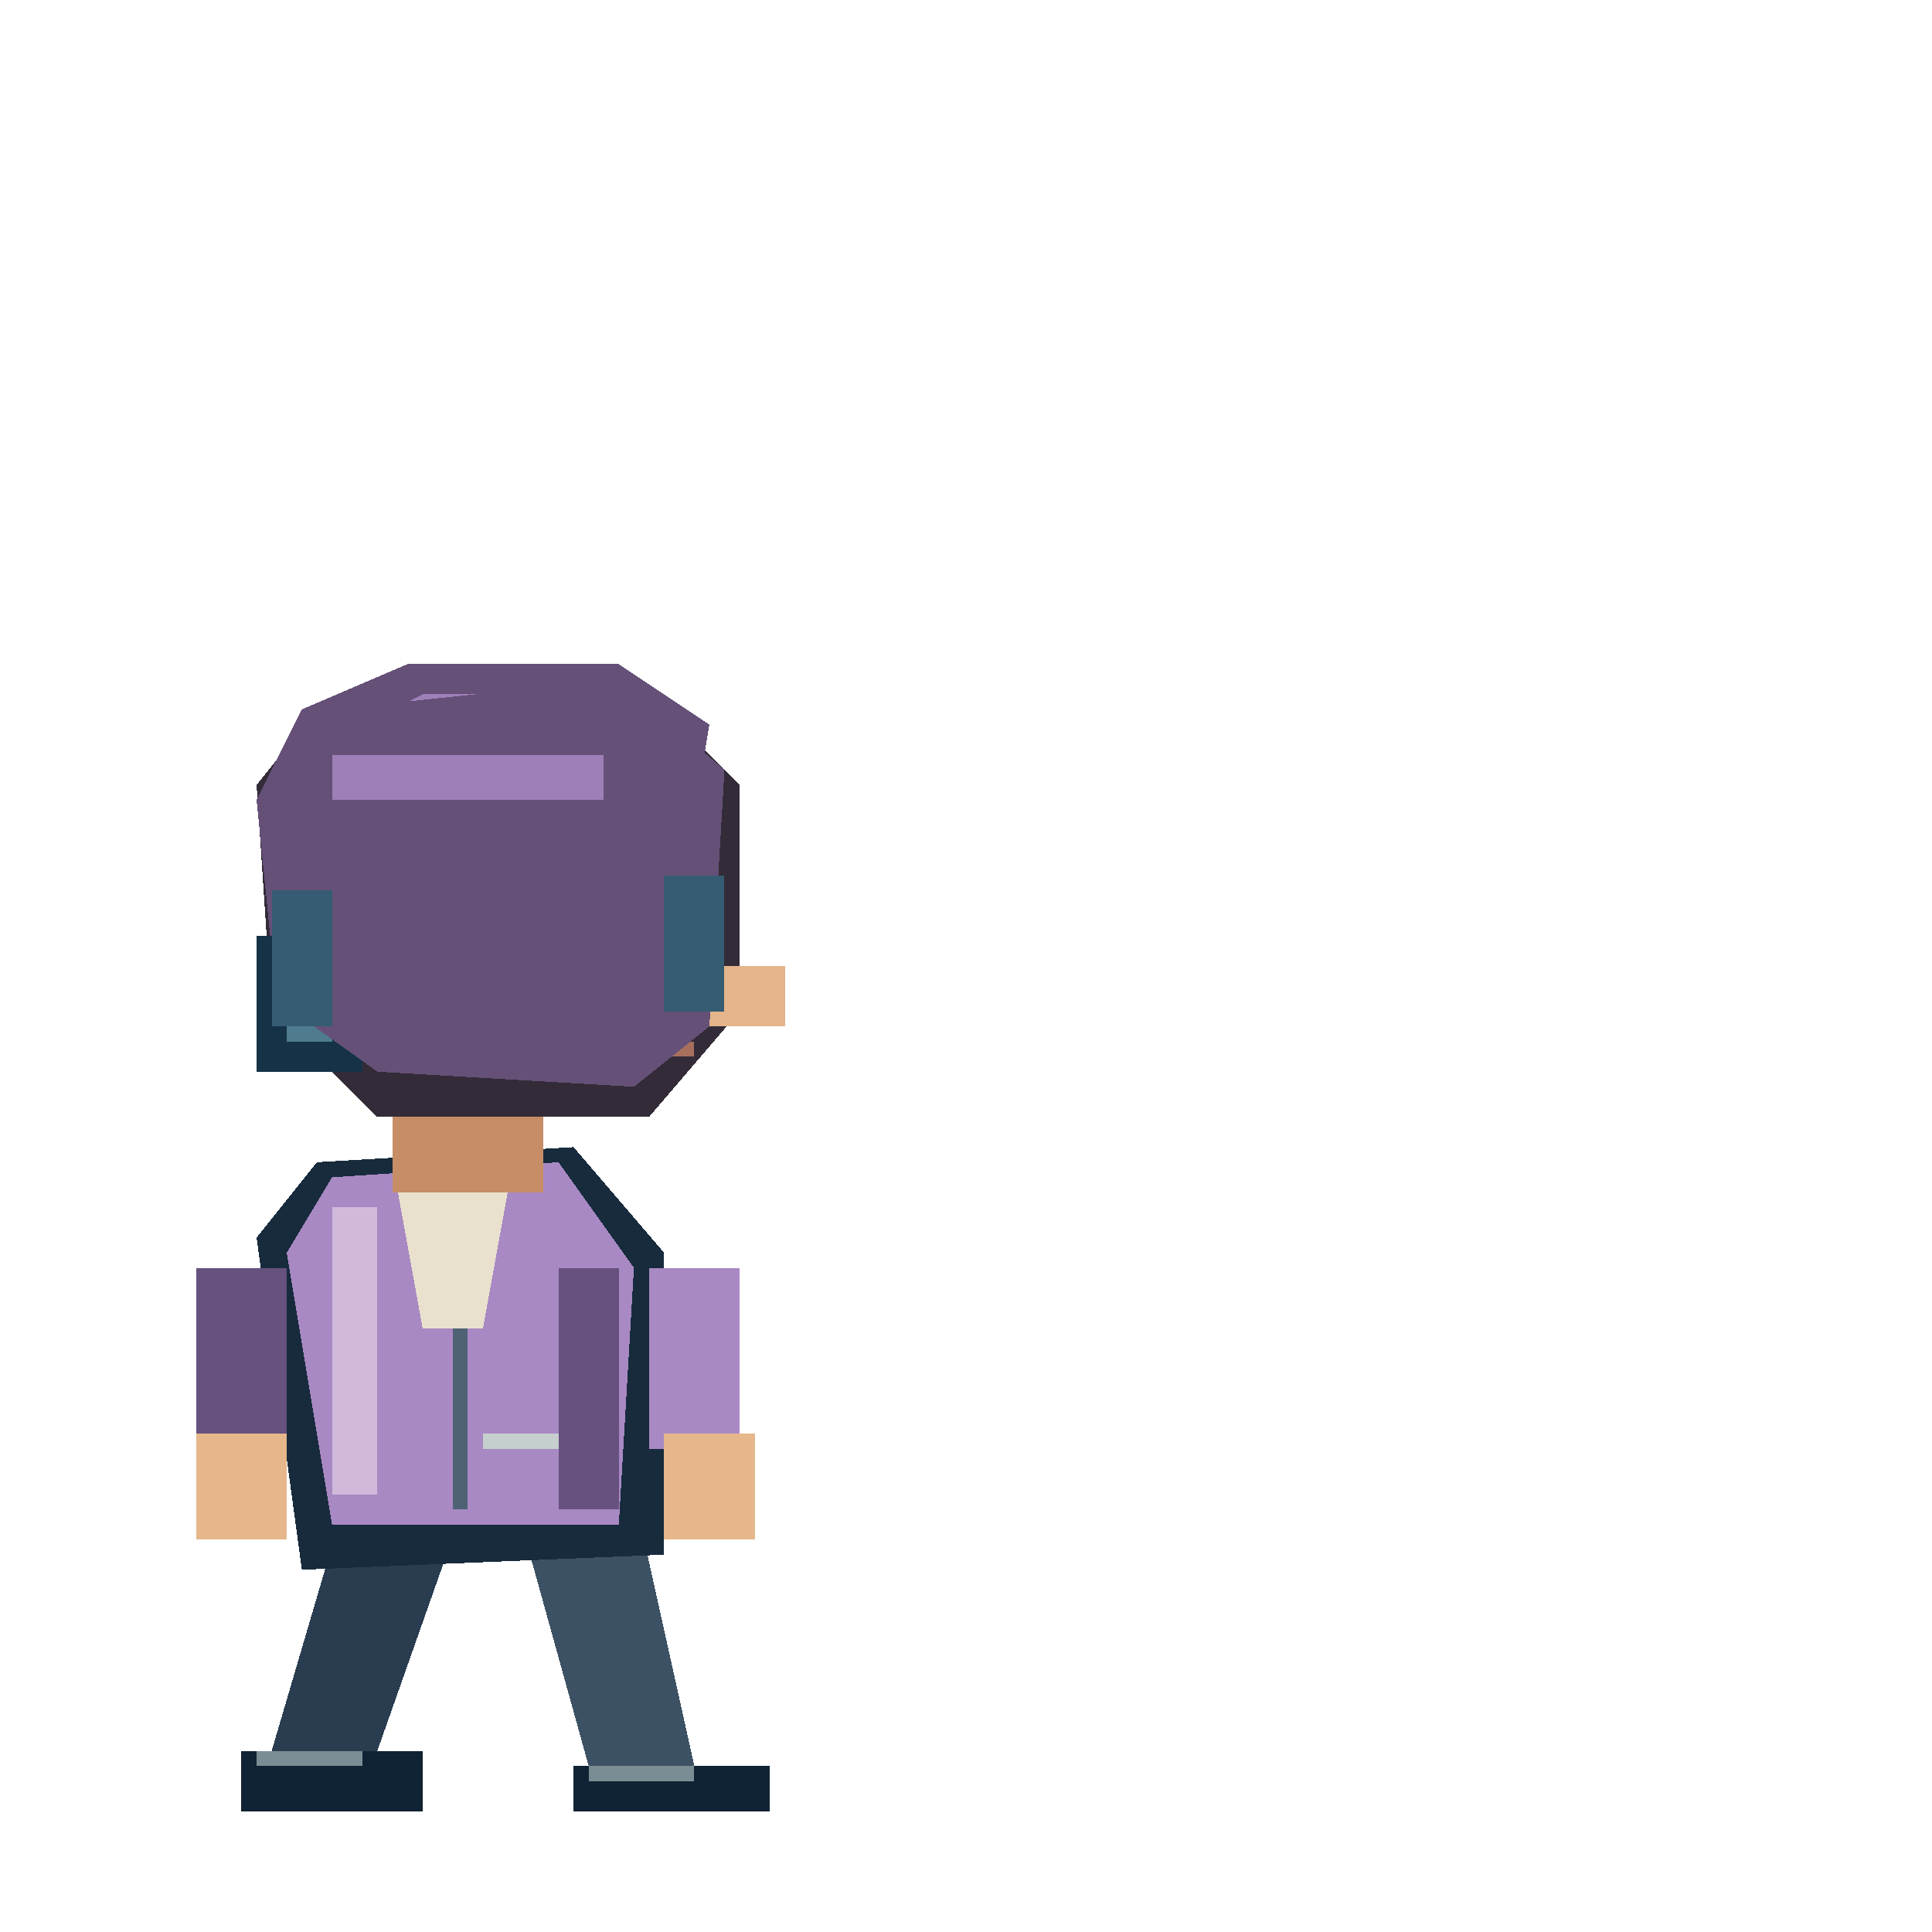
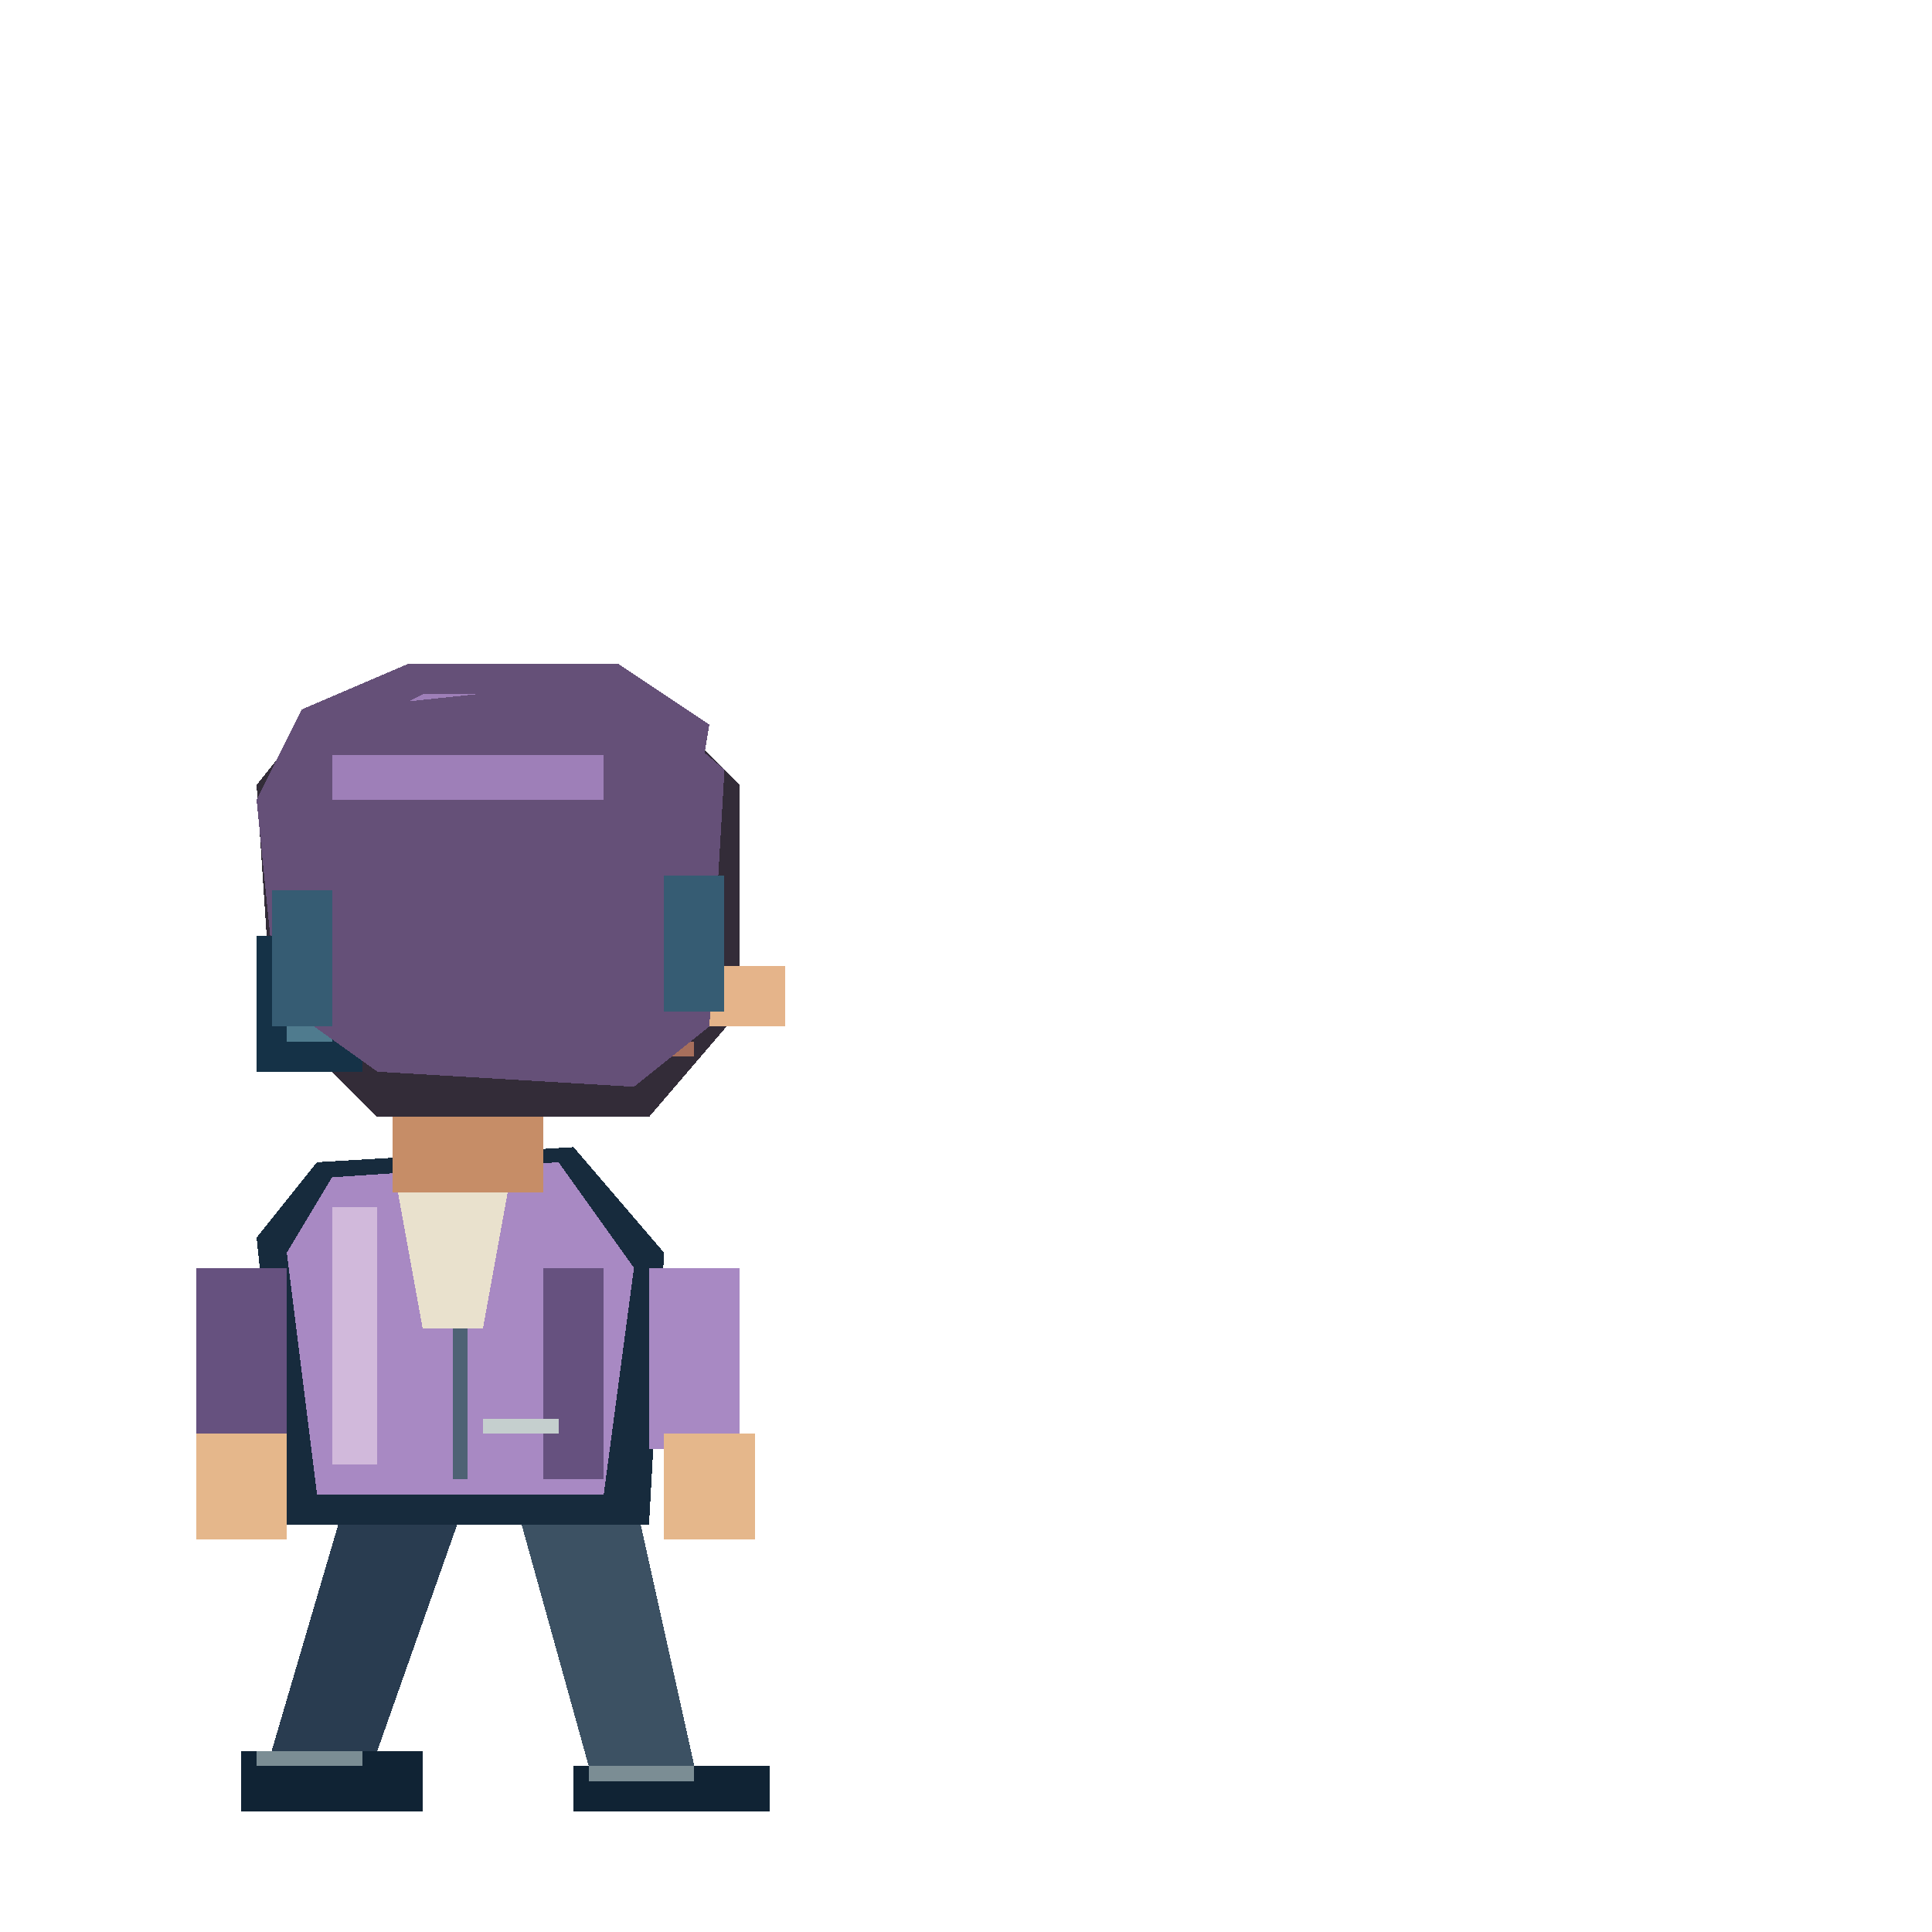
<svg xmlns="http://www.w3.org/2000/svg" width="128" height="128" viewBox="0 0 128 128" shape-rendering="crispEdges">
  <polygon points="23,99 31,99 25,116 18,116" fill="#293c50" />
  <polygon points="34,99 42,99 46,117 39,117" fill="#3c5163" />
  <rect x="16" y="116" width="12" height="4" fill="#102334" />
  <rect x="38" y="117" width="13" height="3" fill="#102334" />
  <rect x="17" y="116" width="7" height="1" fill="#7b8d94" />
  <rect x="39" y="117" width="7" height="1" fill="#7b8d94" />
-   <polygon points="21,77 38,76 44,83 44,103 20,104 17,82" fill="#172b3d" />
-   <polygon points="22,78 37,77 42,84 41,101 22,101 19,83" fill="#a889c3" />
-   <rect x="22" y="80" width="3" height="19" fill="#d1b9db" />
-   <rect x="37" y="84" width="4" height="16" fill="#66517f" />
+   <polygon points="21,77 38,76 44,83 43,101 19,101 17,82" fill="#172b3d" />
+   <polygon points="22,78 37,77 42,84 40,99 21,99 19,83" fill="#a889c3" />
+   <rect x="22" y="80" width="3" height="17" fill="#d1b9db" />
+   <rect x="36" y="84" width="4" height="14" fill="#66517f" />
  <polygon points="26,77 34,77 32,88 28,88" fill="#e9e1cd" />
-   <rect x="30" y="88" width="1" height="12" fill="#4e6274" />
-   <rect x="32" y="95" width="5" height="1" fill="#c5cfce" />
+   <rect x="30" y="88" width="1" height="10" fill="#4e6274" />
+   <rect x="32" y="94" width="5" height="1" fill="#c5cfce" />
  <rect x="26" y="71" width="10" height="8" fill="#c68d67" />
  <polygon points="17,52 21,47 43,46 49,52 49,67 43,74 25,74 18,67" fill="#332c38" />
  <polygon points="23,52 43,50 47,55 47,67 42,72 27,71 23,66" fill="#d6a078" />
  <polygon points="27,54 43,52 46,56 46,67 40,70 29,68" fill="#f0c69a" />
  <rect x="43" y="60" width="3" height="3" fill="#1d2e3e" />
  <rect x="44" y="60" width="1" height="1" fill="#d7e0d4" />
  <rect x="47" y="64" width="5" height="4" fill="#e5b48a" />
  <rect x="40" y="69" width="6" height="1" fill="#a76f5c" />
  <rect x="25" y="62" width="5" height="8" fill="#bc845f" />
  <rect x="26" y="62" width="3" height="5" fill="#e6b68a" />
  <polygon points="17,53 20,47 27,44 41,44 47,48 46,54 34,52 28,58 25,65 18,63" fill="#655078" />
  <polygon points="20,50 28,46 41,46 44,49 31,48 24,52" fill="#9e7fb8" />
  <rect x="20" y="53" width="3" height="7" fill="#6e4843" />
  <rect x="25" y="47" width="8" height="1" fill="#b68160" />
  <rect x="18" y="55" width="3" height="12" fill="#7da3af" />
  <rect x="17" y="62" width="7" height="9" fill="#153247" />
  <rect x="19" y="63" width="3" height="6" fill="#4f7b8e" />
  <rect x="13" y="84" width="6" height="12" fill="#66517f" />
  <rect x="13" y="95" width="6" height="7" fill="#e5b78b" />
  <rect x="43" y="84" width="6" height="12" fill="#a889c3" />
  <rect x="44" y="95" width="6" height="7" fill="#e5b78b" />
  <polygon points="18,53 22,47 41,45 48,51 47,68 42,72 25,71 18,66" fill="#655078" />
  <rect x="22" y="50" width="18" height="3" fill="#9e7fb8" />
  <rect x="18" y="59" width="4" height="9" fill="#365c73" />
  <rect x="44" y="58" width="4" height="9" fill="#365c73" />
</svg>
